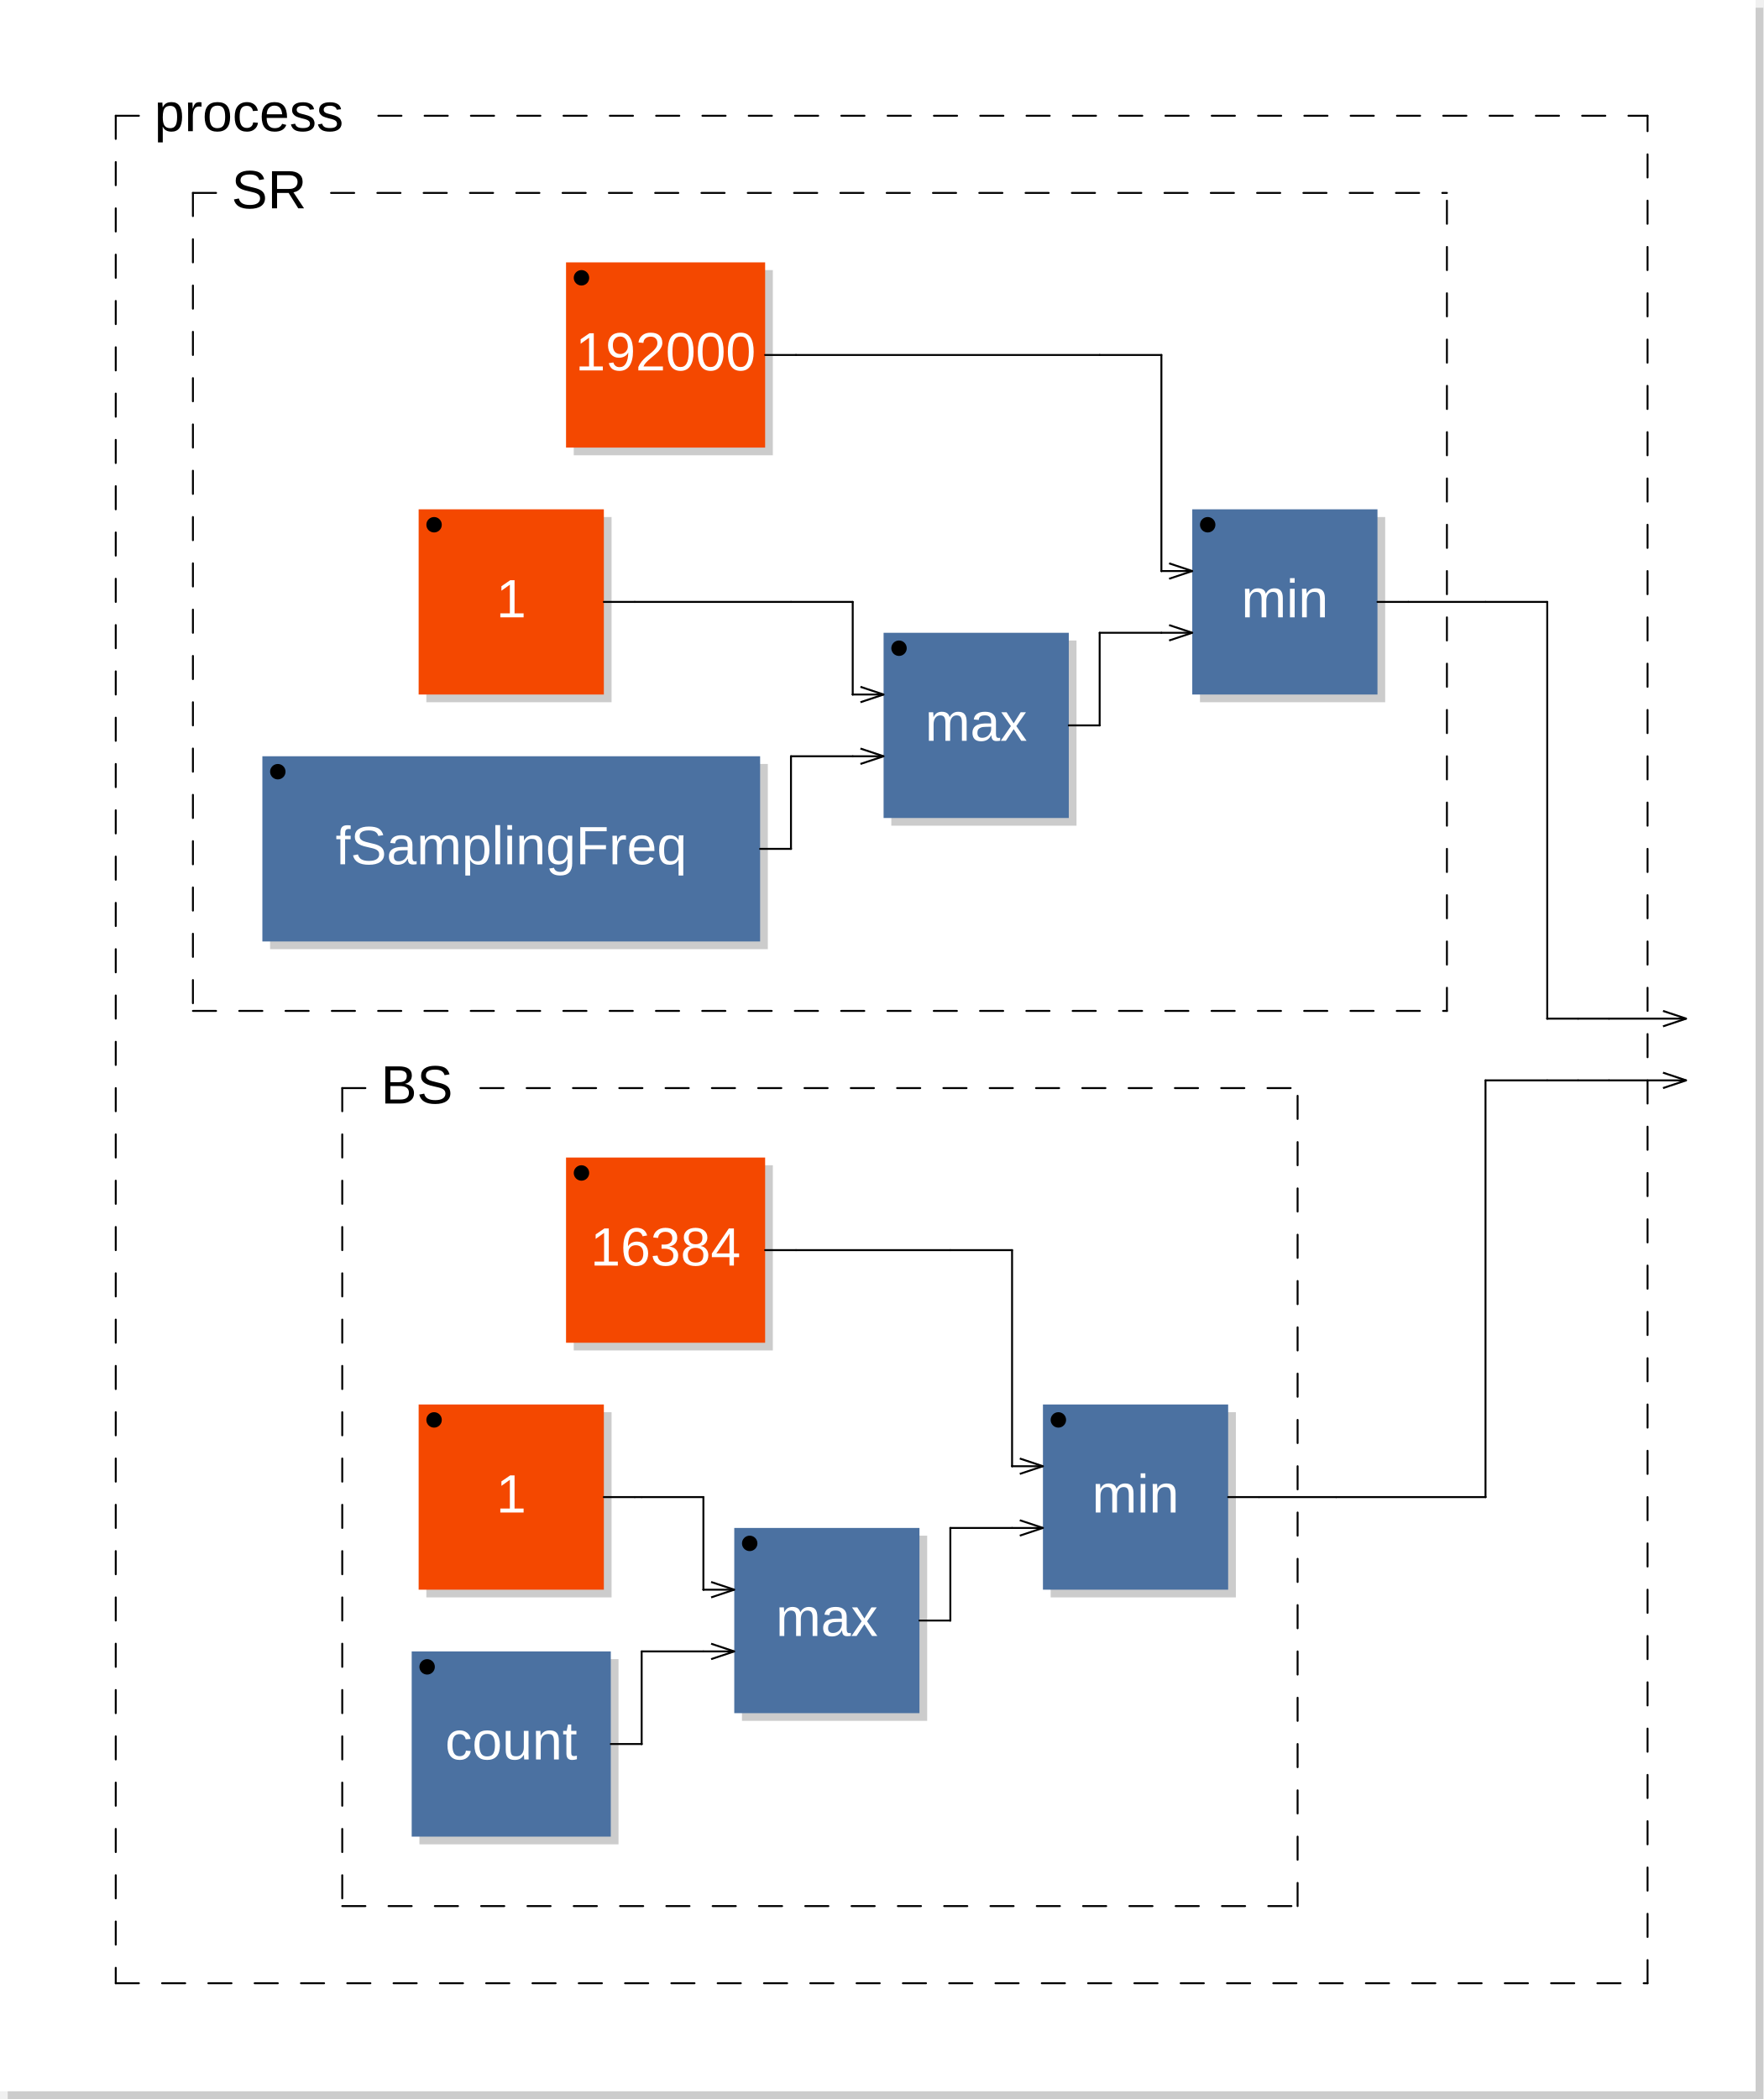
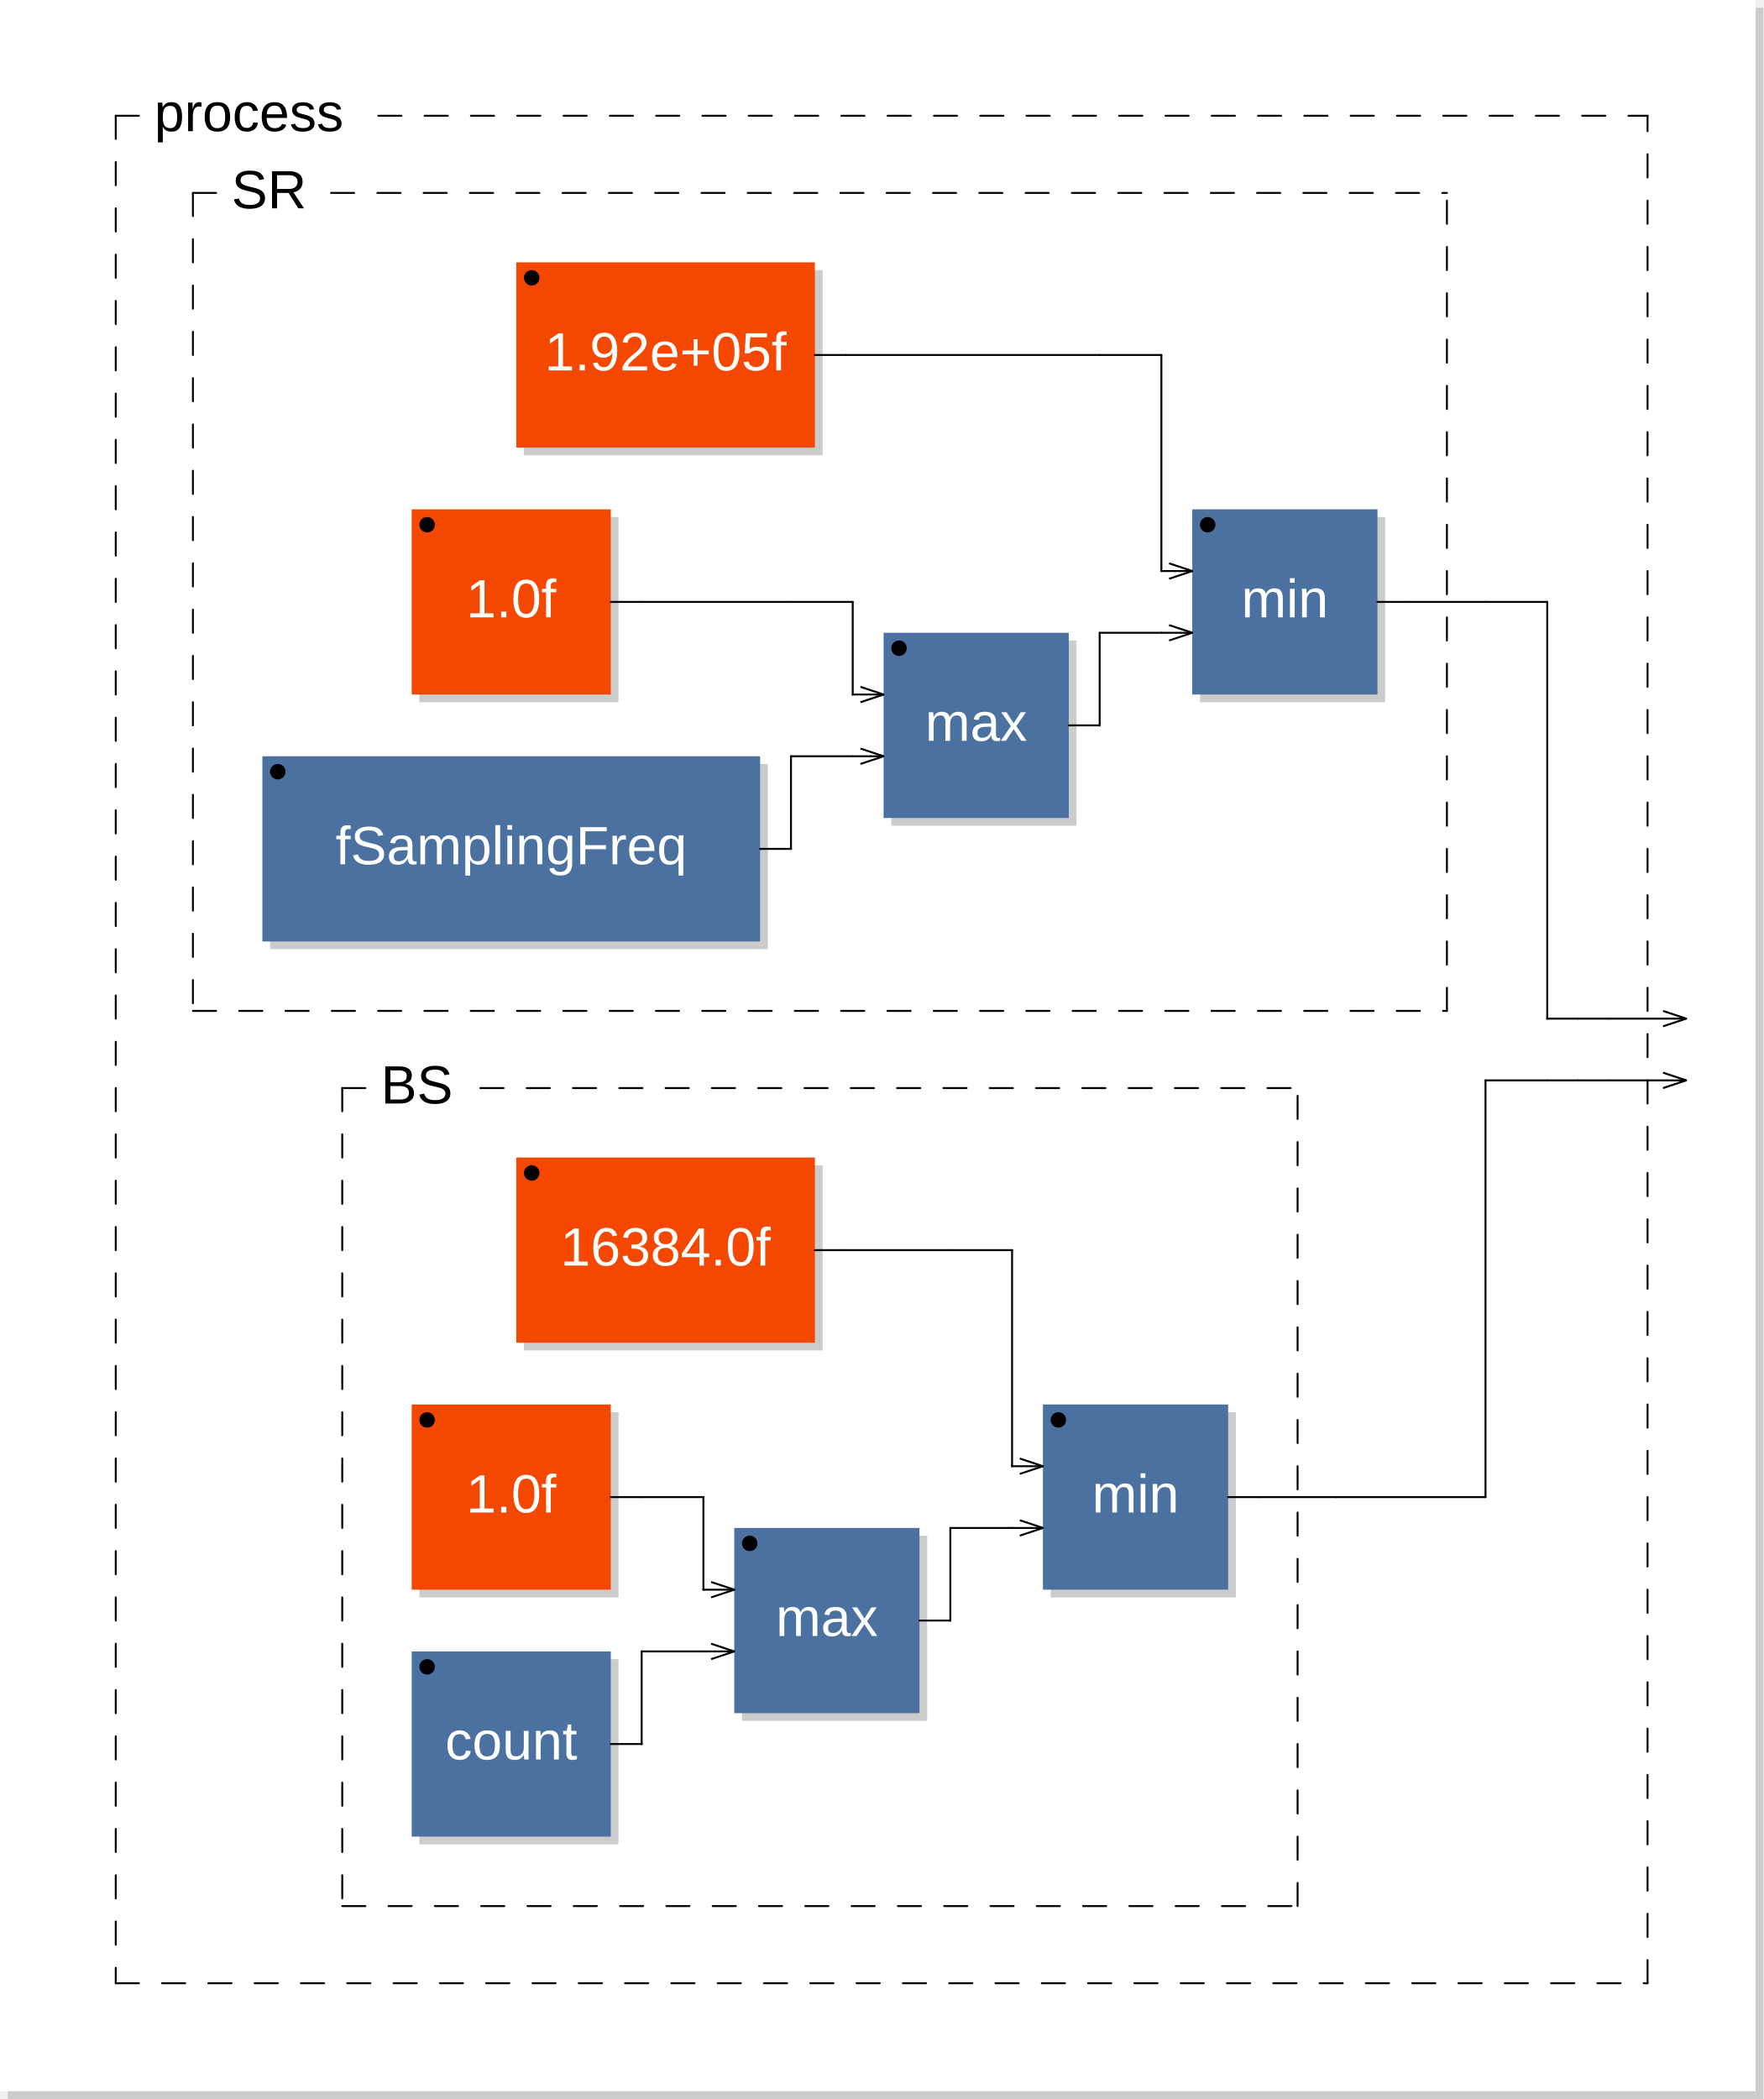
<svg xmlns="http://www.w3.org/2000/svg" viewBox="0 0 228.5 272" width="114.25mm" height="136mm" version="1.1">
  <rect x="1" y="1" width="227.5" height="271" rx="0" ry="0" style="stroke:none;fill:#cccccc;" />
  <rect x="0" y="0" width="227.5" height="271" rx="0" ry="0" style="stroke:none;fill:#ffffff;" />
  <text x="10" y="7" font-family="Arial" font-size="7" />
-   <rect x="74.35" y="35" width="25.8" height="24" rx="0" ry="0" style="stroke:none;fill:#cccccc;" />
-   <rect x="73.35" y="34" width="25.8" height="24" rx="0" ry="0" style="stroke:none;fill:#f44800;" />
-   <text x="86.25" y="48" font-family="Arial" font-size="7" text-anchor="middle" fill="#FFFFFF">192000</text>
-   <circle cx="75.35" cy="36" r="1" />
-   <rect x="55.25" y="67" width="24" height="24" rx="0" ry="0" style="stroke:none;fill:#cccccc;" />
-   <rect x="54.25" y="66" width="24" height="24" rx="0" ry="0" style="stroke:none;fill:#f44800;" />
-   <text x="66.25" y="80" font-family="Arial" font-size="7" text-anchor="middle" fill="#FFFFFF">1</text>
-   <circle cx="56.25" cy="68" r="1" />
+   <rect x="67.9" y="35" width="38.7" height="24" rx="0" ry="0" style="stroke:none;fill:#cccccc;" />
+   <rect x="66.9" y="34" width="38.7" height="24" rx="0" ry="0" style="stroke:none;fill:#f44800;" />
+   <text x="86.25" y="48" font-family="Arial" font-size="7" text-anchor="middle" fill="#FFFFFF">1.92e+05f</text>
+   <circle cx="68.9" cy="36" r="1" />
+   <rect x="54.35" y="67" width="25.8" height="24" rx="0" ry="0" style="stroke:none;fill:#cccccc;" />
+   <rect x="53.35" y="66" width="25.8" height="24" rx="0" ry="0" style="stroke:none;fill:#f44800;" />
+   <text x="66.25" y="80" font-family="Arial" font-size="7" text-anchor="middle" fill="#FFFFFF">1.0f</text>
+   <circle cx="55.35" cy="68" r="1" />
  <rect x="35" y="99" width="64.5" height="24" rx="0" ry="0" style="stroke:none;fill:#cccccc;" />
  <rect x="34" y="98" width="64.5" height="24" rx="0" ry="0" style="stroke:none;fill:#4B71A1;" />
  <text x="66.25" y="112" font-family="Arial" font-size="7" text-anchor="middle" fill="#FFFFFF">fSamplingFreq</text>
  <circle cx="36" cy="100" r="1" />
  <rect x="115.5" y="83" width="24" height="24" rx="0" ry="0" style="stroke:none;fill:#cccccc;" />
  <rect x="114.5" y="82" width="24" height="24" rx="0" ry="0" style="stroke:none;fill:#4B71A1;" />
  <text x="126.5" y="96" font-family="Arial" font-size="7" text-anchor="middle" fill="#FFFFFF">max</text>
  <circle cx="116.5" cy="84" r="1" />
  <line x1="111.5" y1="89" x2="114.5" y2="90" transform="rotate(0,114.5,90)" style="stroke: black; stroke-width:0.25;" />
  <line x1="111.5" y1="91" x2="114.5" y2="90" transform="rotate(0,114.5,90)" style="stroke: black; stroke-width:0.25;" />
  <line x1="111.5" y1="97" x2="114.5" y2="98" transform="rotate(0,114.5,98)" style="stroke: black; stroke-width:0.25;" />
  <line x1="111.5" y1="99" x2="114.5" y2="98" transform="rotate(0,114.5,98)" style="stroke: black; stroke-width:0.25;" />
  <rect x="155.5" y="67" width="24" height="24" rx="0" ry="0" style="stroke:none;fill:#cccccc;" />
  <rect x="154.5" y="66" width="24" height="24" rx="0" ry="0" style="stroke:none;fill:#4B71A1;" />
  <text x="166.5" y="80" font-family="Arial" font-size="7" text-anchor="middle" fill="#FFFFFF">min</text>
  <circle cx="156.5" cy="68" r="1" />
  <line x1="151.5" y1="73" x2="154.5" y2="74" transform="rotate(0,154.5,74)" style="stroke: black; stroke-width:0.25;" />
  <line x1="151.5" y1="75" x2="154.5" y2="74" transform="rotate(0,154.5,74)" style="stroke: black; stroke-width:0.25;" />
  <line x1="151.5" y1="81" x2="154.5" y2="82" transform="rotate(0,154.5,82)" style="stroke: black; stroke-width:0.25;" />
  <line x1="151.5" y1="83" x2="154.5" y2="82" transform="rotate(0,154.5,82)" style="stroke: black; stroke-width:0.25;" />
  <line x1="25" y1="25" x2="25" y2="131" style="stroke: black; stroke-linecap:round; stroke-width:0.25; stroke-dasharray:3,3;" />
  <line x1="25" y1="131" x2="187.5" y2="131" style="stroke: black; stroke-linecap:round; stroke-width:0.25; stroke-dasharray:3,3;" />
  <line x1="187.5" y1="131" x2="187.5" y2="25" style="stroke: black; stroke-linecap:round; stroke-width:0.25; stroke-dasharray:3,3;" />
  <line x1="25" y1="25" x2="30" y2="25" style="stroke: black; stroke-linecap:round; stroke-width:0.25; stroke-dasharray:3,3;" />
  <line x1="42.9" y1="25" x2="187.5" y2="25" style="stroke: black; stroke-linecap:round; stroke-width:0.25; stroke-dasharray:3,3;" />
  <text x="30" y="27" font-family="Arial" font-size="7">SR</text>
-   <rect x="74.35" y="151" width="25.8" height="24" rx="0" ry="0" style="stroke:none;fill:#cccccc;" />
-   <rect x="73.35" y="150" width="25.8" height="24" rx="0" ry="0" style="stroke:none;fill:#f44800;" />
-   <text x="86.25" y="164" font-family="Arial" font-size="7" text-anchor="middle" fill="#FFFFFF">16384</text>
-   <circle cx="75.35" cy="152" r="1" />
-   <rect x="55.25" y="183" width="24" height="24" rx="0" ry="0" style="stroke:none;fill:#cccccc;" />
-   <rect x="54.25" y="182" width="24" height="24" rx="0" ry="0" style="stroke:none;fill:#f44800;" />
-   <text x="66.25" y="196" font-family="Arial" font-size="7" text-anchor="middle" fill="#FFFFFF">1</text>
-   <circle cx="56.25" cy="184" r="1" />
+   <rect x="67.9" y="151" width="38.7" height="24" rx="0" ry="0" style="stroke:none;fill:#cccccc;" />
+   <rect x="66.9" y="150" width="38.7" height="24" rx="0" ry="0" style="stroke:none;fill:#f44800;" />
+   <text x="86.25" y="164" font-family="Arial" font-size="7" text-anchor="middle" fill="#FFFFFF">16384.0f</text>
+   <circle cx="68.9" cy="152" r="1" />
+   <rect x="54.35" y="183" width="25.8" height="24" rx="0" ry="0" style="stroke:none;fill:#cccccc;" />
+   <rect x="53.35" y="182" width="25.8" height="24" rx="0" ry="0" style="stroke:none;fill:#f44800;" />
+   <text x="66.25" y="196" font-family="Arial" font-size="7" text-anchor="middle" fill="#FFFFFF">1.0f</text>
+   <circle cx="55.35" cy="184" r="1" />
  <rect x="54.35" y="215" width="25.8" height="24" rx="0" ry="0" style="stroke:none;fill:#cccccc;" />
  <rect x="53.35" y="214" width="25.8" height="24" rx="0" ry="0" style="stroke:none;fill:#4B71A1;" />
  <text x="66.25" y="228" font-family="Arial" font-size="7" text-anchor="middle" fill="#FFFFFF">count</text>
  <circle cx="55.35" cy="216" r="1" />
  <rect x="96.15" y="199" width="24" height="24" rx="0" ry="0" style="stroke:none;fill:#cccccc;" />
  <rect x="95.15" y="198" width="24" height="24" rx="0" ry="0" style="stroke:none;fill:#4B71A1;" />
  <text x="107.15" y="212" font-family="Arial" font-size="7" text-anchor="middle" fill="#FFFFFF">max</text>
  <circle cx="97.15" cy="200" r="1" />
  <line x1="92.15" y1="205" x2="95.15" y2="206" transform="rotate(0,95.15,206)" style="stroke: black; stroke-width:0.25;" />
  <line x1="92.15" y1="207" x2="95.15" y2="206" transform="rotate(0,95.15,206)" style="stroke: black; stroke-width:0.25;" />
  <line x1="92.15" y1="213" x2="95.15" y2="214" transform="rotate(0,95.15,214)" style="stroke: black; stroke-width:0.25;" />
  <line x1="92.15" y1="215" x2="95.15" y2="214" transform="rotate(0,95.15,214)" style="stroke: black; stroke-width:0.25;" />
  <rect x="136.15" y="183" width="24" height="24" rx="0" ry="0" style="stroke:none;fill:#cccccc;" />
  <rect x="135.15" y="182" width="24" height="24" rx="0" ry="0" style="stroke:none;fill:#4B71A1;" />
  <text x="147.15" y="196" font-family="Arial" font-size="7" text-anchor="middle" fill="#FFFFFF">min</text>
  <circle cx="137.15" cy="184" r="1" />
  <line x1="132.15" y1="189" x2="135.15" y2="190" transform="rotate(0,135.15,190)" style="stroke: black; stroke-width:0.25;" />
  <line x1="132.15" y1="191" x2="135.15" y2="190" transform="rotate(0,135.15,190)" style="stroke: black; stroke-width:0.25;" />
  <line x1="132.15" y1="197" x2="135.15" y2="198" transform="rotate(0,135.15,198)" style="stroke: black; stroke-width:0.25;" />
  <line x1="132.15" y1="199" x2="135.15" y2="198" transform="rotate(0,135.15,198)" style="stroke: black; stroke-width:0.25;" />
  <line x1="44.35" y1="141" x2="44.35" y2="247" style="stroke: black; stroke-linecap:round; stroke-width:0.25; stroke-dasharray:3,3;" />
  <line x1="44.35" y1="247" x2="168.15" y2="247" style="stroke: black; stroke-linecap:round; stroke-width:0.25; stroke-dasharray:3,3;" />
  <line x1="168.15" y1="247" x2="168.15" y2="141" style="stroke: black; stroke-linecap:round; stroke-width:0.25; stroke-dasharray:3,3;" />
  <line x1="44.35" y1="141" x2="49.35" y2="141" style="stroke: black; stroke-linecap:round; stroke-width:0.25; stroke-dasharray:3,3;" />
  <line x1="62.25" y1="141" x2="168.15" y2="141" style="stroke: black; stroke-linecap:round; stroke-width:0.25; stroke-dasharray:3,3;" />
  <text x="49.35" y="143" font-family="Arial" font-size="7">BS</text>
  <line x1="15" y1="15" x2="15" y2="257" style="stroke: black; stroke-linecap:round; stroke-width:0.25; stroke-dasharray:3,3;" />
  <line x1="15" y1="257" x2="213.5" y2="257" style="stroke: black; stroke-linecap:round; stroke-width:0.25; stroke-dasharray:3,3;" />
  <line x1="213.5" y1="257" x2="213.5" y2="15" style="stroke: black; stroke-linecap:round; stroke-width:0.25; stroke-dasharray:3,3;" />
  <line x1="15" y1="15" x2="20" y2="15" style="stroke: black; stroke-linecap:round; stroke-width:0.25; stroke-dasharray:3,3;" />
  <line x1="49.025" y1="15" x2="213.5" y2="15" style="stroke: black; stroke-linecap:round; stroke-width:0.25; stroke-dasharray:3,3;" />
  <text x="20" y="17" font-family="Arial" font-size="7">process</text>
  <line x1="215.5" y1="131" x2="218.5" y2="132" transform="rotate(0,218.5,132)" style="stroke: black; stroke-width:0.25;" />
  <line x1="215.5" y1="133" x2="218.5" y2="132" transform="rotate(0,218.5,132)" style="stroke: black; stroke-width:0.25;" />
  <line x1="215.5" y1="139" x2="218.5" y2="140" transform="rotate(0,218.5,140)" style="stroke: black; stroke-width:0.25;" />
  <line x1="215.5" y1="141" x2="218.5" y2="140" transform="rotate(0,218.5,140)" style="stroke: black; stroke-width:0.25;" />
-   <line x1="78.25" y1="78" x2="82.25" y2="78" style="stroke:black; stroke-linecap:round; stroke-width:0.25;" />
-   <line x1="78.25" y1="194" x2="82.25" y2="194" style="stroke:black; stroke-linecap:round; stroke-width:0.25;" />
+   <line x1="79.15" y1="194" x2="83.15" y2="194" style="stroke:black; stroke-linecap:round; stroke-width:0.25;" />
  <line x1="79.15" y1="226" x2="83.15" y2="226" style="stroke:black; stroke-linecap:round; stroke-width:0.25;" />
-   <line x1="82.25" y1="78" x2="102.5" y2="78" style="stroke:black; stroke-linecap:round; stroke-width:0.25;" />
-   <line x1="82.25" y1="194" x2="83.15" y2="194" style="stroke:black; stroke-linecap:round; stroke-width:0.25;" />
+   <line x1="79.15" y1="78" x2="83.15" y2="78" style="stroke:black; stroke-linecap:round; stroke-width:0.25;" />
+   <line x1="83.15" y1="194" x2="91.15" y2="194" style="stroke:black; stroke-linecap:round; stroke-width:0.25;" />
  <line x1="83.15" y1="214" x2="91.15" y2="214" style="stroke:black; stroke-linecap:round; stroke-width:0.25;" />
  <line x1="83.15" y1="226" x2="83.15" y2="214" style="stroke:black; stroke-linecap:round; stroke-width:0.25;" />
  <line x1="83.15" y1="226" x2="83.15" y2="226" style="stroke:black; stroke-linecap:round; stroke-width:0.25;" />
-   <line x1="83.15" y1="194" x2="91.15" y2="194" style="stroke:black; stroke-linecap:round; stroke-width:0.25;" />
+   <line x1="83.15" y1="78" x2="102.5" y2="78" style="stroke:black; stroke-linecap:round; stroke-width:0.25;" />
+   <line x1="91.15" y1="194" x2="91.15" y2="206" style="stroke:black; stroke-linecap:round; stroke-width:0.25;" />
+   <line x1="91.15" y1="206" x2="91.15" y2="206" style="stroke:black; stroke-linecap:round; stroke-width:0.25;" />
  <line x1="91.15" y1="206" x2="95.15" y2="206" style="stroke:black; stroke-linecap:round; stroke-width:0.25;" />
  <line x1="91.15" y1="214" x2="95.15" y2="214" style="stroke:black; stroke-linecap:round; stroke-width:0.25;" />
-   <line x1="91.15" y1="194" x2="91.15" y2="206" style="stroke:black; stroke-linecap:round; stroke-width:0.25;" />
-   <line x1="91.15" y1="206" x2="91.15" y2="206" style="stroke:black; stroke-linecap:round; stroke-width:0.25;" />
  <line x1="98.5" y1="110" x2="102.5" y2="110" style="stroke:black; stroke-linecap:round; stroke-width:0.25;" />
-   <line x1="99.15" y1="46" x2="103.15" y2="46" style="stroke:black; stroke-linecap:round; stroke-width:0.25;" />
-   <line x1="99.15" y1="162" x2="103.15" y2="162" style="stroke:black; stroke-linecap:round; stroke-width:0.25;" />
  <line x1="102.5" y1="78" x2="110.5" y2="78" style="stroke:black; stroke-linecap:round; stroke-width:0.25;" />
  <line x1="102.5" y1="98" x2="110.5" y2="98" style="stroke:black; stroke-linecap:round; stroke-width:0.25;" />
  <line x1="102.5" y1="110" x2="102.5" y2="98" style="stroke:black; stroke-linecap:round; stroke-width:0.25;" />
  <line x1="102.5" y1="110" x2="102.5" y2="110" style="stroke:black; stroke-linecap:round; stroke-width:0.25;" />
-   <line x1="103.15" y1="46" x2="142.5" y2="46" style="stroke:black; stroke-linecap:round; stroke-width:0.25;" />
-   <line x1="103.15" y1="162" x2="123.15" y2="162" style="stroke:black; stroke-linecap:round; stroke-width:0.25;" />
+   <line x1="105.6" y1="46" x2="109.6" y2="46" style="stroke:black; stroke-linecap:round; stroke-width:0.25;" />
+   <line x1="105.6" y1="162" x2="109.6" y2="162" style="stroke:black; stroke-linecap:round; stroke-width:0.25;" />
+   <line x1="109.6" y1="46" x2="142.5" y2="46" style="stroke:black; stroke-linecap:round; stroke-width:0.25;" />
+   <line x1="109.6" y1="162" x2="123.15" y2="162" style="stroke:black; stroke-linecap:round; stroke-width:0.25;" />
  <line x1="110.5" y1="78" x2="110.5" y2="90" style="stroke:black; stroke-linecap:round; stroke-width:0.25;" />
  <line x1="110.5" y1="90" x2="110.5" y2="90" style="stroke:black; stroke-linecap:round; stroke-width:0.25;" />
  <line x1="110.5" y1="90" x2="114.5" y2="90" style="stroke:black; stroke-linecap:round; stroke-width:0.25;" />
  <line x1="110.5" y1="98" x2="114.5" y2="98" style="stroke:black; stroke-linecap:round; stroke-width:0.25;" />
  <line x1="119.15" y1="210" x2="123.15" y2="210" style="stroke:black; stroke-linecap:round; stroke-width:0.25;" />
  <line x1="123.15" y1="162" x2="131.15" y2="162" style="stroke:black; stroke-linecap:round; stroke-width:0.25;" />
  <line x1="123.15" y1="198" x2="131.15" y2="198" style="stroke:black; stroke-linecap:round; stroke-width:0.25;" />
  <line x1="123.15" y1="210" x2="123.15" y2="198" style="stroke:black; stroke-linecap:round; stroke-width:0.25;" />
  <line x1="123.15" y1="210" x2="123.15" y2="210" style="stroke:black; stroke-linecap:round; stroke-width:0.25;" />
  <line x1="131.15" y1="162" x2="131.15" y2="190" style="stroke:black; stroke-linecap:round; stroke-width:0.25;" />
  <line x1="131.15" y1="190" x2="131.15" y2="190" style="stroke:black; stroke-linecap:round; stroke-width:0.25;" />
  <line x1="131.15" y1="190" x2="135.15" y2="190" style="stroke:black; stroke-linecap:round; stroke-width:0.25;" />
  <line x1="131.15" y1="198" x2="135.15" y2="198" style="stroke:black; stroke-linecap:round; stroke-width:0.25;" />
  <line x1="138.5" y1="94" x2="142.5" y2="94" style="stroke:black; stroke-linecap:round; stroke-width:0.25;" />
  <line x1="142.5" y1="46" x2="150.5" y2="46" style="stroke:black; stroke-linecap:round; stroke-width:0.25;" />
  <line x1="142.5" y1="82" x2="150.5" y2="82" style="stroke:black; stroke-linecap:round; stroke-width:0.25;" />
  <line x1="142.5" y1="94" x2="142.5" y2="82" style="stroke:black; stroke-linecap:round; stroke-width:0.25;" />
  <line x1="142.5" y1="94" x2="142.5" y2="94" style="stroke:black; stroke-linecap:round; stroke-width:0.25;" />
  <line x1="150.5" y1="46" x2="150.5" y2="74" style="stroke:black; stroke-linecap:round; stroke-width:0.25;" />
  <line x1="150.5" y1="74" x2="150.5" y2="74" style="stroke:black; stroke-linecap:round; stroke-width:0.25;" />
  <line x1="150.5" y1="74" x2="154.5" y2="74" style="stroke:black; stroke-linecap:round; stroke-width:0.25;" />
  <line x1="150.5" y1="82" x2="154.5" y2="82" style="stroke:black; stroke-linecap:round; stroke-width:0.25;" />
  <line x1="159.15" y1="194" x2="163.15" y2="194" style="stroke:black; stroke-linecap:round; stroke-width:0.25;" />
  <line x1="163.15" y1="194" x2="173.15" y2="194" style="stroke:black; stroke-linecap:round; stroke-width:0.25;" />
  <line x1="173.15" y1="194" x2="192.5" y2="194" style="stroke:black; stroke-linecap:round; stroke-width:0.25;" />
  <line x1="178.5" y1="78" x2="182.5" y2="78" style="stroke:black; stroke-linecap:round; stroke-width:0.25;" />
  <line x1="182.5" y1="78" x2="192.5" y2="78" style="stroke:black; stroke-linecap:round; stroke-width:0.25;" />
  <line x1="192.5" y1="140" x2="200.5" y2="140" style="stroke:black; stroke-linecap:round; stroke-width:0.25;" />
  <line x1="192.5" y1="194" x2="192.5" y2="140" style="stroke:black; stroke-linecap:round; stroke-width:0.25;" />
  <line x1="192.5" y1="194" x2="192.5" y2="194" style="stroke:black; stroke-linecap:round; stroke-width:0.25;" />
  <line x1="192.5" y1="78" x2="200.5" y2="78" style="stroke:black; stroke-linecap:round; stroke-width:0.25;" />
  <line x1="200.5" y1="78" x2="200.5" y2="132" style="stroke:black; stroke-linecap:round; stroke-width:0.25;" />
  <line x1="200.5" y1="132" x2="200.5" y2="132" style="stroke:black; stroke-linecap:round; stroke-width:0.25;" />
  <line x1="200.5" y1="132" x2="204.5" y2="132" style="stroke:black; stroke-linecap:round; stroke-width:0.25;" />
  <line x1="200.5" y1="140" x2="204.5" y2="140" style="stroke:black; stroke-linecap:round; stroke-width:0.25;" />
  <line x1="204.5" y1="132" x2="208.5" y2="132" style="stroke:black; stroke-linecap:round; stroke-width:0.25;" />
  <line x1="204.5" y1="140" x2="208.5" y2="140" style="stroke:black; stroke-linecap:round; stroke-width:0.25;" />
  <line x1="208.5" y1="132" x2="218.5" y2="132" style="stroke:black; stroke-linecap:round; stroke-width:0.25;" />
  <line x1="208.5" y1="140" x2="218.5" y2="140" style="stroke:black; stroke-linecap:round; stroke-width:0.25;" />
</svg>
